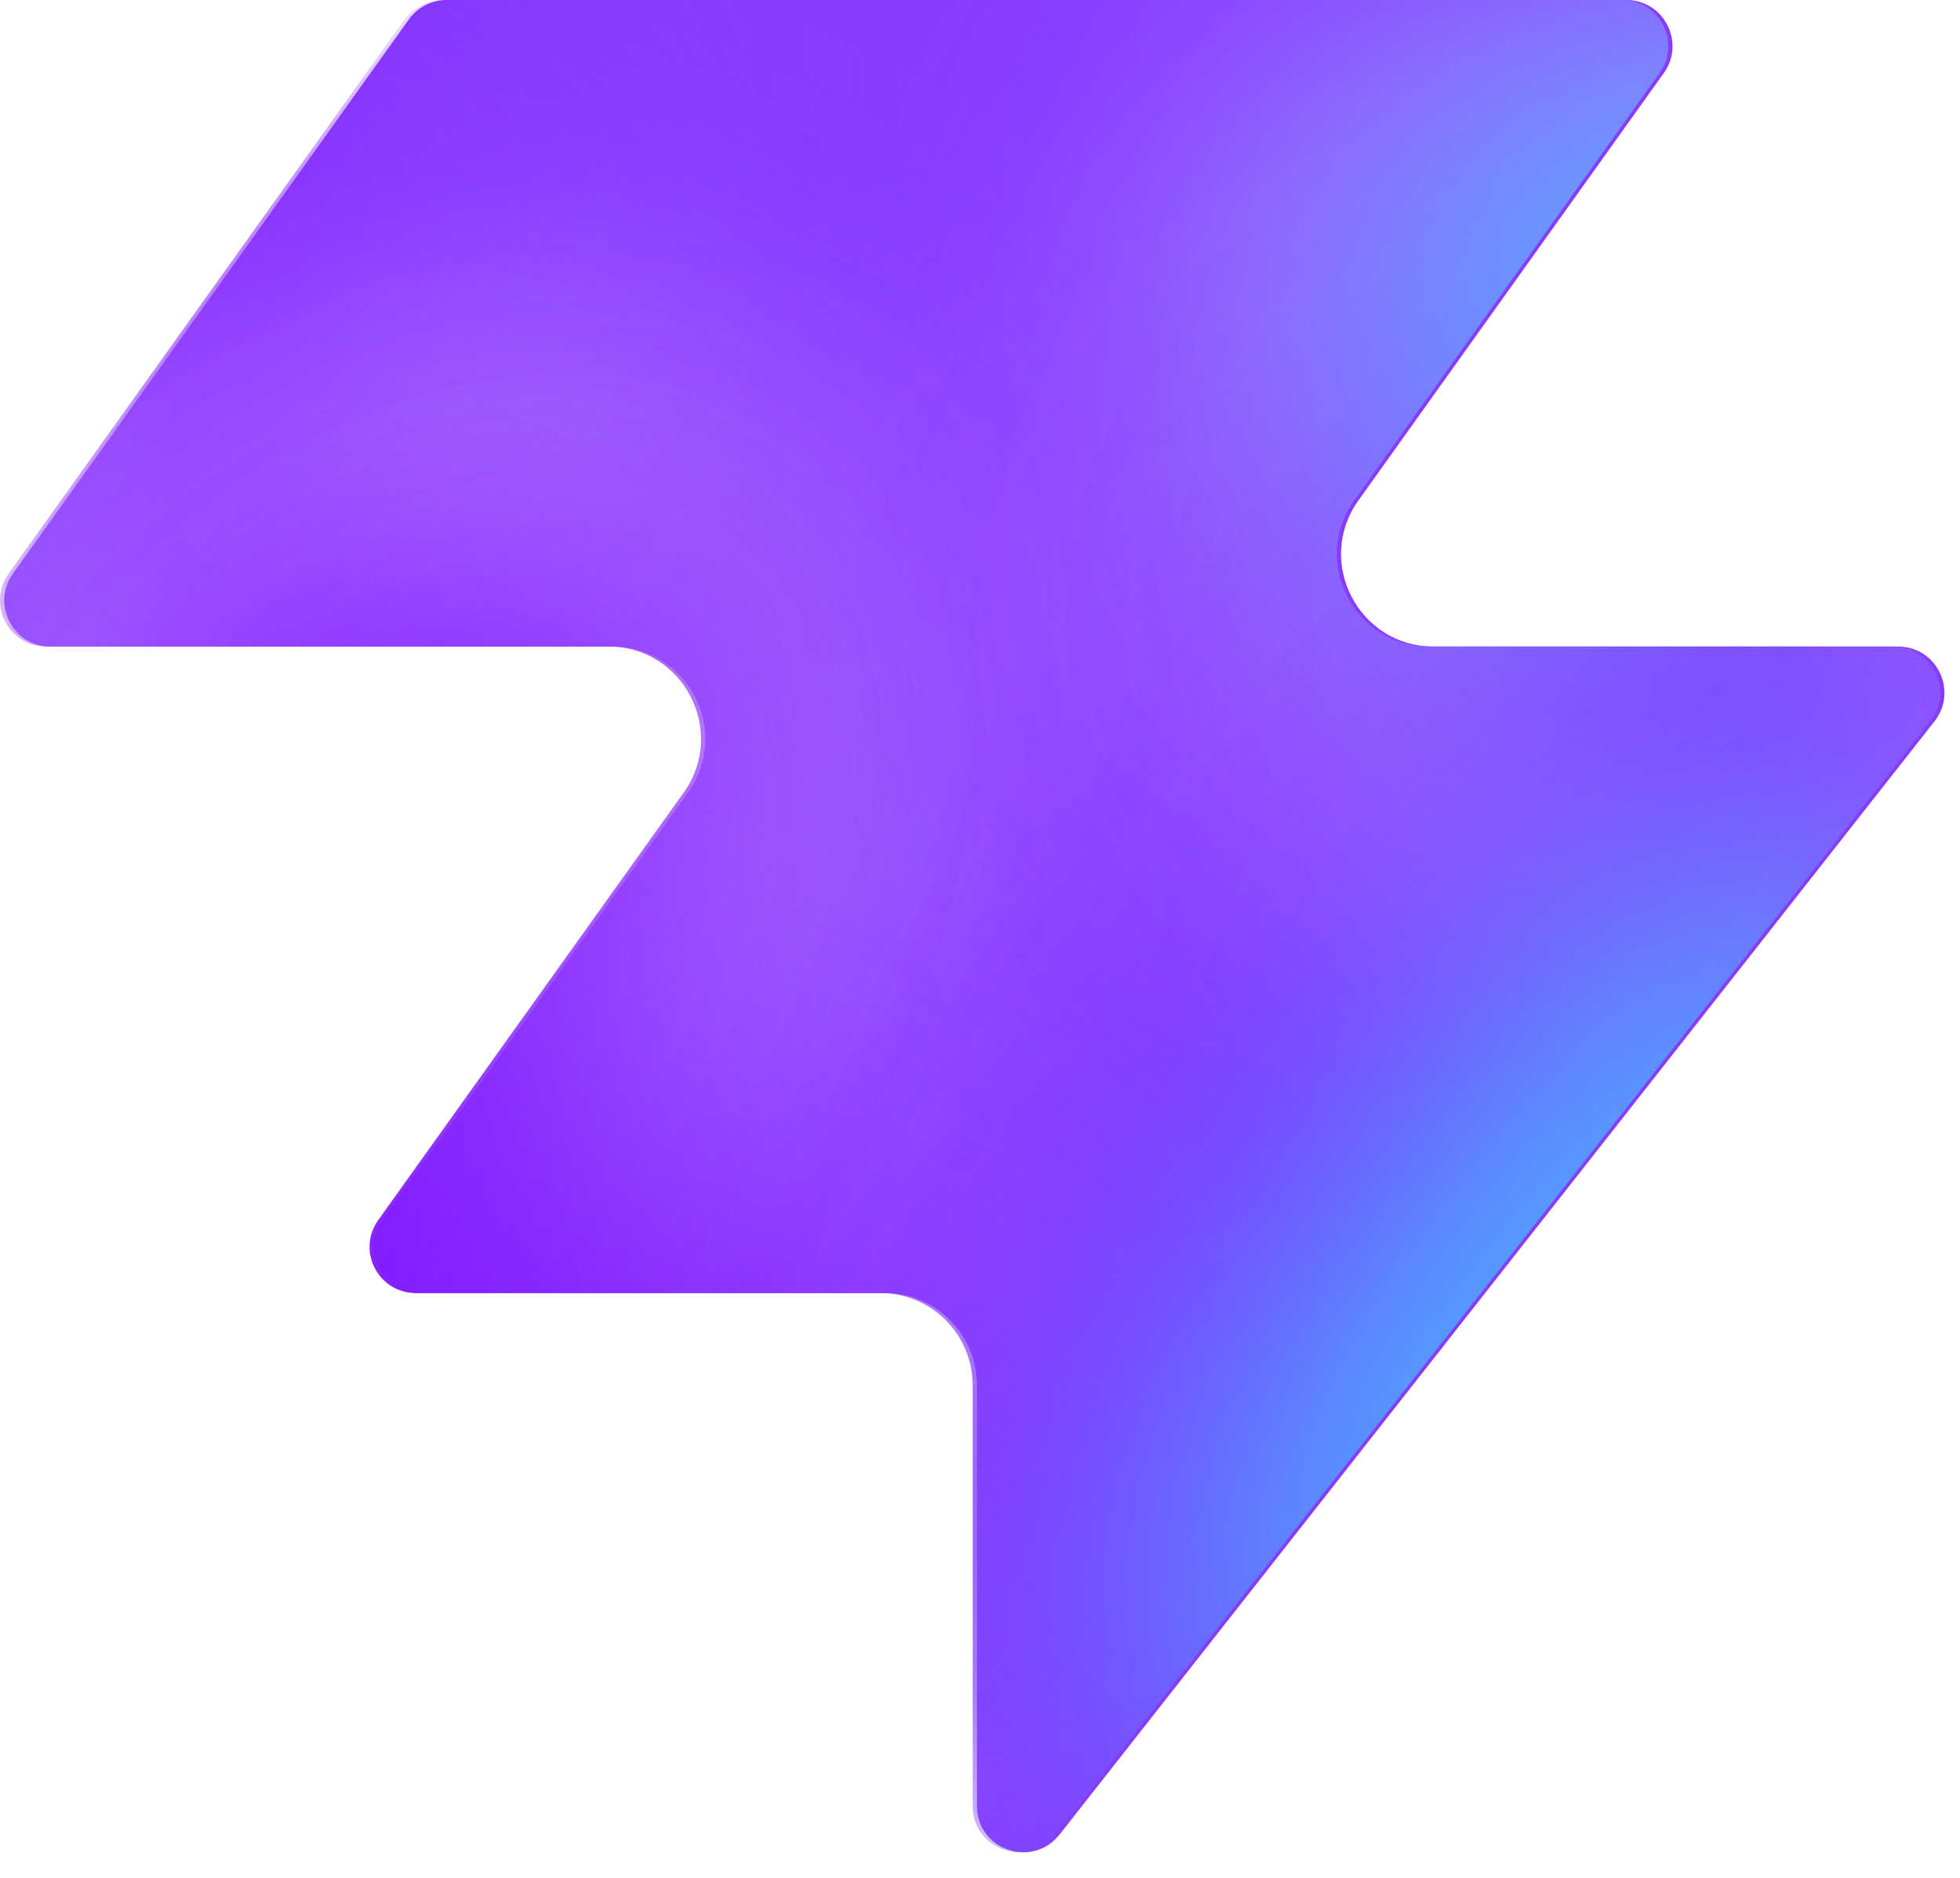
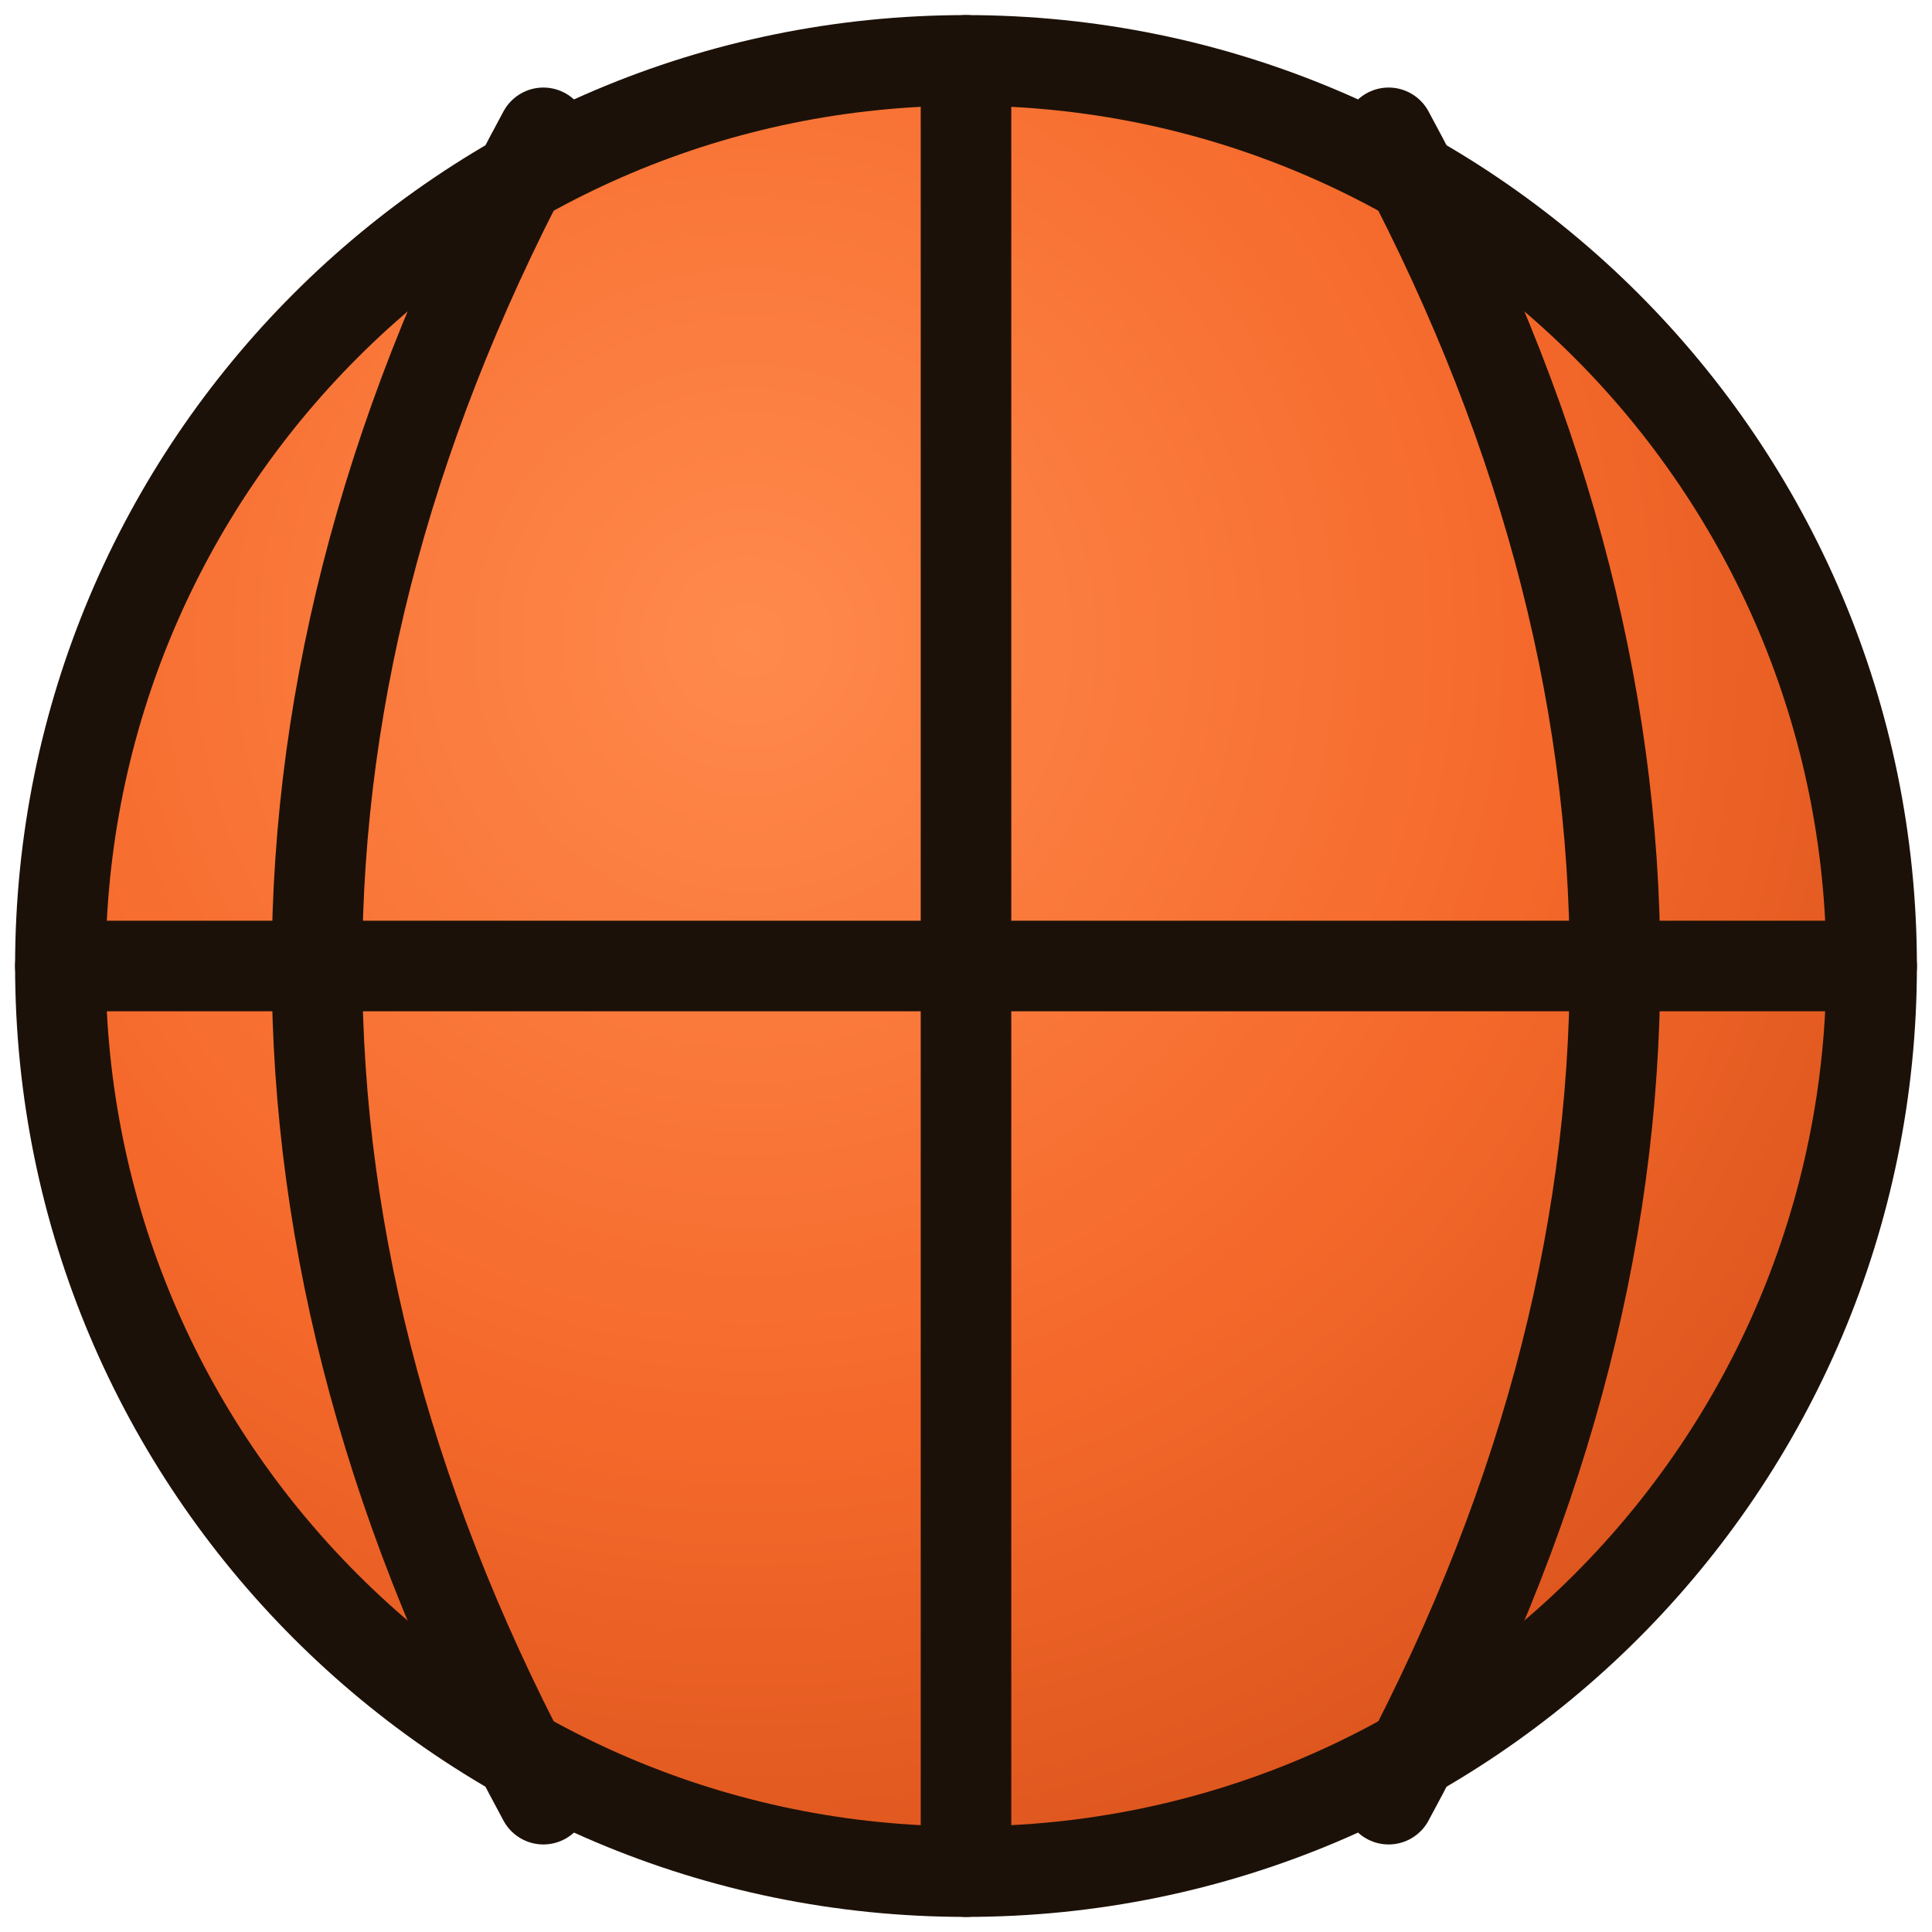
- <svg xmlns="http://www.w3.org/2000/svg" width="48" height="46" fill="none" viewBox="0 0 48 46">
-   <path fill="#863bff" d="M25.946 44.938c-.664.845-2.021.375-2.021-.698V33.937a2.26 2.26 0 0 0-2.262-2.262H10.287c-.92 0-1.456-1.04-.92-1.788l7.48-10.471c1.07-1.497 0-3.578-1.842-3.578H1.237c-.92 0-1.456-1.04-.92-1.788L10.013.474c.214-.297.556-.474.92-.474h28.894c.92 0 1.456 1.04.92 1.788l-7.48 10.471c-1.07 1.498 0 3.579 1.842 3.579h11.377c.943 0 1.473 1.088.89 1.83L25.947 44.94z" style="fill:#863bff;fill:color(display-p3 .525 .23 1);fill-opacity:1" />
-   <mask id="a" width="48" height="46" x="0" y="0" maskUnits="userSpaceOnUse" style="mask-type:alpha">
-     <path fill="#000" d="M25.842 44.938c-.664.844-2.021.375-2.021-.698V33.937a2.26 2.26 0 0 0-2.262-2.262H10.183c-.92 0-1.456-1.04-.92-1.788l7.48-10.471c1.07-1.498 0-3.579-1.842-3.579H1.133c-.92 0-1.456-1.04-.92-1.787L9.91.473c.214-.297.556-.474.92-.474h28.894c.92 0 1.456 1.04.92 1.788l-7.48 10.471c-1.07 1.498 0 3.578 1.842 3.578h11.377c.943 0 1.473 1.088.89 1.832L25.843 44.94z" style="fill:#000;fill-opacity:1" />
-   </mask>
-   <g mask="url(#a)">
-     <g filter="url(#b)">
-       <ellipse cx="5.508" cy="14.704" fill="#ede6ff" rx="5.508" ry="14.704" style="fill:#ede6ff;fill:color(display-p3 .927 .903 1);fill-opacity:1" transform="matrix(.00324 1 1 -.00324 -4.47 31.516)" />
-     </g>
-     <g filter="url(#c)">
-       <ellipse cx="10.399" cy="29.851" fill="#ede6ff" rx="10.399" ry="29.851" style="fill:#ede6ff;fill:color(display-p3 .927 .903 1);fill-opacity:1" transform="matrix(.00324 1 1 -.00324 -39.328 7.883)" />
-     </g>
-     <g filter="url(#d)">
-       <ellipse cx="5.508" cy="30.487" fill="#7e14ff" rx="5.508" ry="30.487" style="fill:#7e14ff;fill:color(display-p3 .492 .077 1);fill-opacity:1" transform="rotate(89.814 -25.913 -14.639)scale(1 -1)" />
-     </g>
-     <g filter="url(#e)">
-       <ellipse cx="5.508" cy="30.599" fill="#7e14ff" rx="5.508" ry="30.599" style="fill:#7e14ff;fill:color(display-p3 .492 .077 1);fill-opacity:1" transform="rotate(89.814 -32.644 -3.334)scale(1 -1)" />
-     </g>
-     <g filter="url(#f)">
-       <ellipse cx="5.508" cy="30.599" fill="#7e14ff" rx="5.508" ry="30.599" style="fill:#7e14ff;fill:color(display-p3 .492 .077 1);fill-opacity:1" transform="matrix(.00324 1 1 -.00324 -34.34 30.47)" />
-     </g>
-     <g filter="url(#g)">
-       <ellipse cx="14.072" cy="22.078" fill="#ede6ff" rx="14.072" ry="22.078" style="fill:#ede6ff;fill:color(display-p3 .927 .903 1);fill-opacity:1" transform="rotate(93.35 24.506 48.493)scale(-1 1)" />
-     </g>
-     <g filter="url(#h)">
-       <ellipse cx="3.47" cy="21.501" fill="#7e14ff" rx="3.47" ry="21.501" style="fill:#7e14ff;fill:color(display-p3 .492 .077 1);fill-opacity:1" transform="rotate(89.009 28.708 47.59)scale(-1 1)" />
-     </g>
-     <g filter="url(#i)">
-       <ellipse cx="3.47" cy="21.501" fill="#7e14ff" rx="3.47" ry="21.501" style="fill:#7e14ff;fill:color(display-p3 .492 .077 1);fill-opacity:1" transform="rotate(89.009 28.708 47.59)scale(-1 1)" />
-     </g>
-     <g filter="url(#j)">
-       <ellipse cx=".387" cy="8.972" fill="#7e14ff" rx="4.407" ry="29.108" style="fill:#7e14ff;fill:color(display-p3 .492 .077 1);fill-opacity:1" transform="rotate(39.51 .387 8.972)" />
-     </g>
-     <g filter="url(#k)">
-       <ellipse cx="47.523" cy="-6.092" fill="#7e14ff" rx="4.407" ry="29.108" style="fill:#7e14ff;fill:color(display-p3 .492 .077 1);fill-opacity:1" transform="rotate(37.892 47.523 -6.092)" />
-     </g>
-     <g filter="url(#l)">
-       <ellipse cx="41.412" cy="6.333" fill="#47bfff" rx="5.971" ry="9.665" style="fill:#47bfff;fill:color(display-p3 .28 .748 1);fill-opacity:1" transform="rotate(37.892 41.412 6.333)" />
-     </g>
-     <g filter="url(#m)">
-       <ellipse cx="-1.879" cy="38.332" fill="#7e14ff" rx="4.407" ry="29.108" style="fill:#7e14ff;fill:color(display-p3 .492 .077 1);fill-opacity:1" transform="rotate(37.892 -1.88 38.332)" />
-     </g>
-     <g filter="url(#n)">
-       <ellipse cx="-1.879" cy="38.332" fill="#7e14ff" rx="4.407" ry="29.108" style="fill:#7e14ff;fill:color(display-p3 .492 .077 1);fill-opacity:1" transform="rotate(37.892 -1.88 38.332)" />
-     </g>
-     <g filter="url(#o)">
-       <ellipse cx="35.651" cy="29.907" fill="#7e14ff" rx="4.407" ry="29.108" style="fill:#7e14ff;fill:color(display-p3 .492 .077 1);fill-opacity:1" transform="rotate(37.892 35.651 29.907)" />
-     </g>
-     <g filter="url(#p)">
-       <ellipse cx="38.418" cy="32.4" fill="#47bfff" rx="5.971" ry="15.297" style="fill:#47bfff;fill:color(display-p3 .28 .748 1);fill-opacity:1" transform="rotate(37.892 38.418 32.4)" />
-     </g>
+ <svg xmlns="http://www.w3.org/2000/svg" viewBox="0 0 32 32" width="32" height="32">
+   <defs>
+     <radialGradient id="b" cx="38%" cy="32%" r="75%">
+       <stop offset="0%" stop-color="#ff8a4c" />
+       <stop offset="60%" stop-color="#f4682a" />
+       <stop offset="100%" stop-color="#d9531c" />
+     </radialGradient>
+   </defs>
+   <circle cx="16" cy="16" r="15" fill="url(#b)" />
+   <g fill="none" stroke="#1c1108" stroke-width="1.5" stroke-linecap="round">
+     <circle cx="16" cy="16" r="15" />
+     <line x1="16" y1="1" x2="16" y2="31" />
+     <line x1="1" y1="16" x2="31" y2="16" />
+     <path d="M9 2.2 Q 1.5 16 9 29.8" />
+     <path d="M23 2.2 Q 30.5 16 23 29.8" />
  </g>
-   <defs>
-     <filter id="b" width="60.045" height="41.654" x="-19.77" y="16.149" color-interpolation-filters="sRGB" filterUnits="userSpaceOnUse">
-       <feFlood flood-opacity="0" result="BackgroundImageFix" />
-       <feBlend in="SourceGraphic" in2="BackgroundImageFix" result="shape" />
-       <feGaussianBlur result="effect1_foregroundBlur_2002_17158" stdDeviation="7.659" />
-     </filter>
-     <filter id="c" width="90.34" height="51.437" x="-54.613" y="-7.533" color-interpolation-filters="sRGB" filterUnits="userSpaceOnUse">
-       <feFlood flood-opacity="0" result="BackgroundImageFix" />
-       <feBlend in="SourceGraphic" in2="BackgroundImageFix" result="shape" />
-       <feGaussianBlur result="effect1_foregroundBlur_2002_17158" stdDeviation="7.659" />
-     </filter>
-     <filter id="d" width="79.355" height="29.4" x="-49.64" y="2.03" color-interpolation-filters="sRGB" filterUnits="userSpaceOnUse">
-       <feFlood flood-opacity="0" result="BackgroundImageFix" />
-       <feBlend in="SourceGraphic" in2="BackgroundImageFix" result="shape" />
-       <feGaussianBlur result="effect1_foregroundBlur_2002_17158" stdDeviation="4.596" />
-     </filter>
-     <filter id="e" width="79.579" height="29.4" x="-45.045" y="20.029" color-interpolation-filters="sRGB" filterUnits="userSpaceOnUse">
-       <feFlood flood-opacity="0" result="BackgroundImageFix" />
-       <feBlend in="SourceGraphic" in2="BackgroundImageFix" result="shape" />
-       <feGaussianBlur result="effect1_foregroundBlur_2002_17158" stdDeviation="4.596" />
-     </filter>
-     <filter id="f" width="79.579" height="29.4" x="-43.513" y="21.178" color-interpolation-filters="sRGB" filterUnits="userSpaceOnUse">
-       <feFlood flood-opacity="0" result="BackgroundImageFix" />
-       <feBlend in="SourceGraphic" in2="BackgroundImageFix" result="shape" />
-       <feGaussianBlur result="effect1_foregroundBlur_2002_17158" stdDeviation="4.596" />
-     </filter>
-     <filter id="g" width="74.749" height="58.852" x="15.756" y="-17.901" color-interpolation-filters="sRGB" filterUnits="userSpaceOnUse">
-       <feFlood flood-opacity="0" result="BackgroundImageFix" />
-       <feBlend in="SourceGraphic" in2="BackgroundImageFix" result="shape" />
-       <feGaussianBlur result="effect1_foregroundBlur_2002_17158" stdDeviation="7.659" />
-     </filter>
-     <filter id="h" width="61.377" height="25.362" x="23.548" y="2.284" color-interpolation-filters="sRGB" filterUnits="userSpaceOnUse">
-       <feFlood flood-opacity="0" result="BackgroundImageFix" />
-       <feBlend in="SourceGraphic" in2="BackgroundImageFix" result="shape" />
-       <feGaussianBlur result="effect1_foregroundBlur_2002_17158" stdDeviation="4.596" />
-     </filter>
-     <filter id="i" width="61.377" height="25.362" x="23.548" y="2.284" color-interpolation-filters="sRGB" filterUnits="userSpaceOnUse">
-       <feFlood flood-opacity="0" result="BackgroundImageFix" />
-       <feBlend in="SourceGraphic" in2="BackgroundImageFix" result="shape" />
-       <feGaussianBlur result="effect1_foregroundBlur_2002_17158" stdDeviation="4.596" />
-     </filter>
-     <filter id="j" width="56.045" height="63.649" x="-27.636" y="-22.853" color-interpolation-filters="sRGB" filterUnits="userSpaceOnUse">
-       <feFlood flood-opacity="0" result="BackgroundImageFix" />
-       <feBlend in="SourceGraphic" in2="BackgroundImageFix" result="shape" />
-       <feGaussianBlur result="effect1_foregroundBlur_2002_17158" stdDeviation="4.596" />
-     </filter>
-     <filter id="k" width="54.814" height="64.646" x="20.116" y="-38.415" color-interpolation-filters="sRGB" filterUnits="userSpaceOnUse">
-       <feFlood flood-opacity="0" result="BackgroundImageFix" />
-       <feBlend in="SourceGraphic" in2="BackgroundImageFix" result="shape" />
-       <feGaussianBlur result="effect1_foregroundBlur_2002_17158" stdDeviation="4.596" />
-     </filter>
-     <filter id="l" width="33.541" height="35.313" x="24.641" y="-11.323" color-interpolation-filters="sRGB" filterUnits="userSpaceOnUse">
-       <feFlood flood-opacity="0" result="BackgroundImageFix" />
-       <feBlend in="SourceGraphic" in2="BackgroundImageFix" result="shape" />
-       <feGaussianBlur result="effect1_foregroundBlur_2002_17158" stdDeviation="4.596" />
-     </filter>
-     <filter id="m" width="54.814" height="64.646" x="-29.286" y="6.009" color-interpolation-filters="sRGB" filterUnits="userSpaceOnUse">
-       <feFlood flood-opacity="0" result="BackgroundImageFix" />
-       <feBlend in="SourceGraphic" in2="BackgroundImageFix" result="shape" />
-       <feGaussianBlur result="effect1_foregroundBlur_2002_17158" stdDeviation="4.596" />
-     </filter>
-     <filter id="n" width="54.814" height="64.646" x="-29.286" y="6.009" color-interpolation-filters="sRGB" filterUnits="userSpaceOnUse">
-       <feFlood flood-opacity="0" result="BackgroundImageFix" />
-       <feBlend in="SourceGraphic" in2="BackgroundImageFix" result="shape" />
-       <feGaussianBlur result="effect1_foregroundBlur_2002_17158" stdDeviation="4.596" />
-     </filter>
-     <filter id="o" width="54.814" height="64.646" x="8.244" y="-2.416" color-interpolation-filters="sRGB" filterUnits="userSpaceOnUse">
-       <feFlood flood-opacity="0" result="BackgroundImageFix" />
-       <feBlend in="SourceGraphic" in2="BackgroundImageFix" result="shape" />
-       <feGaussianBlur result="effect1_foregroundBlur_2002_17158" stdDeviation="4.596" />
-     </filter>
-     <filter id="p" width="39.409" height="43.623" x="18.713" y="10.588" color-interpolation-filters="sRGB" filterUnits="userSpaceOnUse">
-       <feFlood flood-opacity="0" result="BackgroundImageFix" />
-       <feBlend in="SourceGraphic" in2="BackgroundImageFix" result="shape" />
-       <feGaussianBlur result="effect1_foregroundBlur_2002_17158" stdDeviation="4.596" />
-     </filter>
-   </defs>
</svg>
